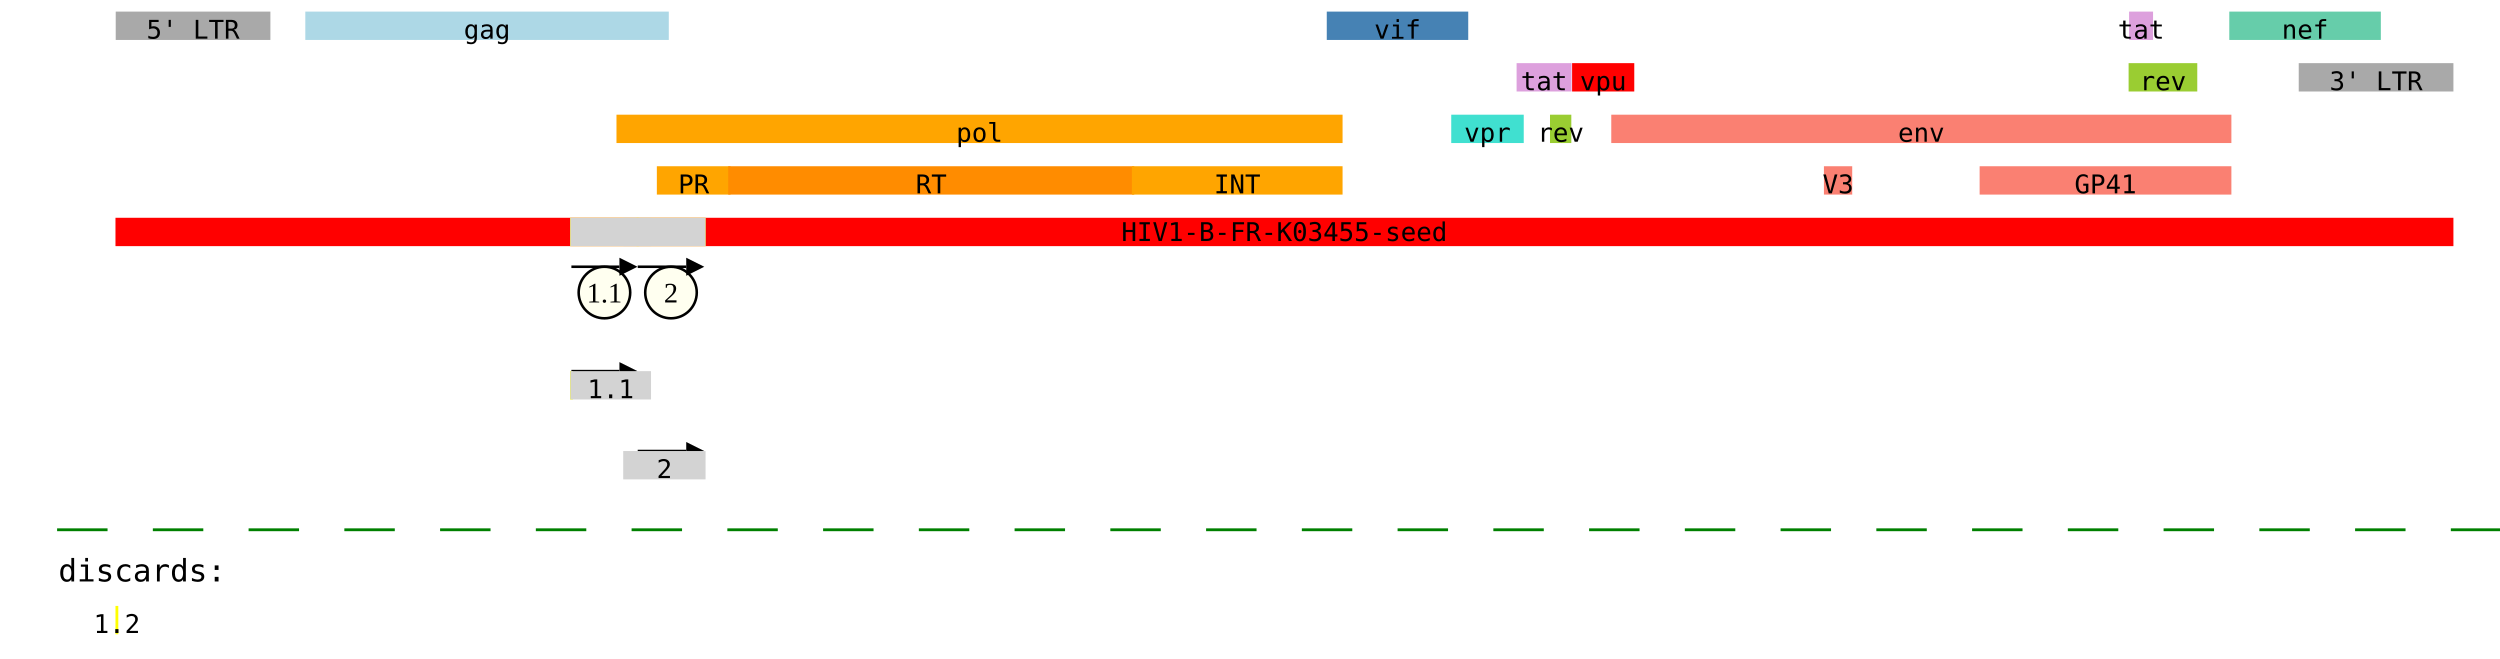
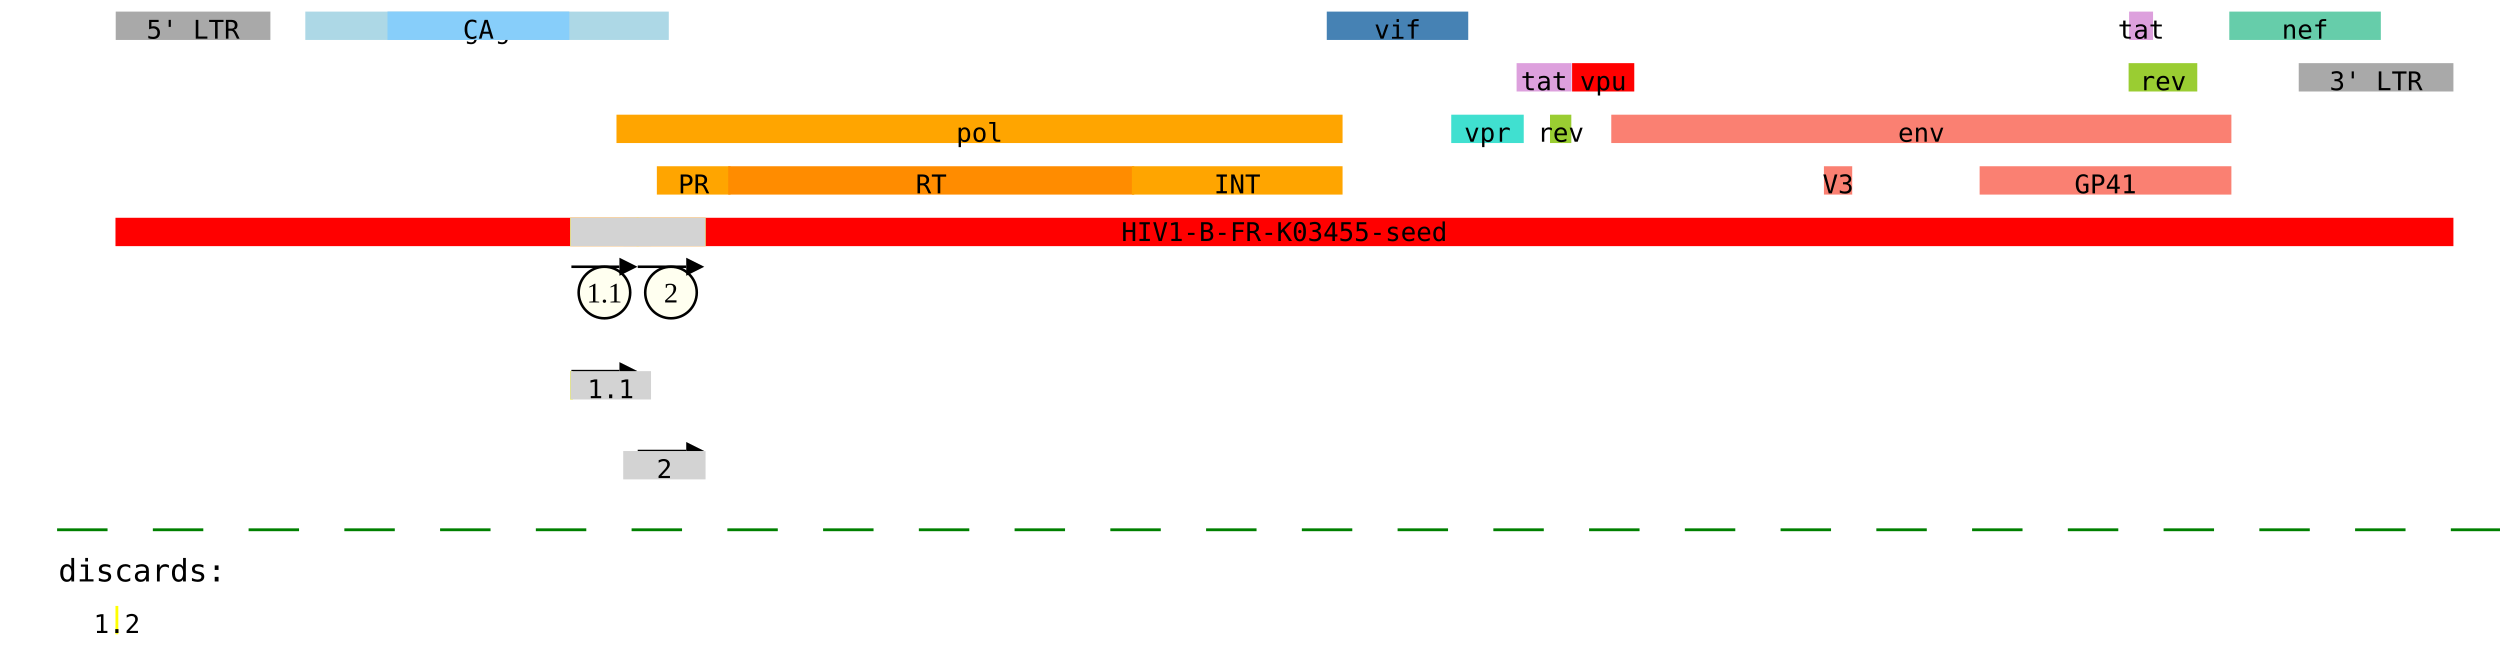
<svg xmlns="http://www.w3.org/2000/svg" width="970.0" height="255.6" viewBox="0.0 -255.6 970.0 255.6">
  <defs>
</defs>
  <g transform="translate(0 -240.6)">
    <g transform="translate(0.0 0)">
      <rect x="45.399" y="-10" width="59.016" height="10" fill="darkgrey" stroke="darkgrey" />
      <g transform="translate(74.90699 0)">
        <text x="0" y="0" font-size="10" font-family="monospace" text-anchor="middle">5' LTR</text>
      </g>
    </g>
    <g transform="translate(0.0 0)">
      <rect x="118.959" y="-10" width="140.034" height="10" fill="lightblue" stroke="lightblue" />
      <g transform="translate(188.9759 0)">
        <text x="0" y="0" font-size="10" font-family="monospace" text-anchor="middle">gag</text>
      </g>
    </g>
    <g transform="translate(0.0 0)">
+       <rect x="150.844" y="-10" width="69.551" height="10" fill="lightskyblue" stroke="lightskyblue" />
+       <g transform="translate(185.6196 0)">
+         <text x="0" y="0" font-size="10" font-family="monospace" text-anchor="middle">CA</text>
+       </g>
+     </g>
+     <g transform="translate(0.0 0)">
      <rect x="515.287" y="-10" width="53.888" height="10" fill="steelblue" stroke="steelblue" />
      <g transform="translate(542.2308 0)">
        <text x="0" y="0" font-size="10" font-family="monospace" text-anchor="middle">vif</text>
      </g>
    </g>
    <g transform="translate(0.0 0)">
      <rect x="826.587" y="-10" width="8.298" height="10" fill="plum" stroke="plum" />
      <g transform="translate(830.7362 0)">
        <text x="0" y="0" font-size="10" font-family="monospace" text-anchor="middle">tat</text>
      </g>
    </g>
    <g transform="translate(0.0 0)">
      <rect x="865.465" y="-10" width="57.804" height="10" fill="mediumaquamarine" stroke="mediumaquamarine" />
      <g transform="translate(894.3668 0)">
        <text x="0" y="0" font-size="10" font-family="monospace" text-anchor="middle">nef</text>
      </g>
    </g>
  </g>
  <g transform="translate(0 -220.6)">
    <g transform="translate(0.0 0)">
      <rect x="588.94" y="-10" width="20.325" height="10" fill="plum" stroke="plum" />
      <g transform="translate(599.1021 0)">
        <text x="0" y="0" font-size="10" font-family="monospace" text-anchor="middle">tat</text>
      </g>
    </g>
    <g transform="translate(0.0 0)">
      <rect x="610.476" y="-10" width="23.121" height="10" fill="red" stroke="red" />
      <g transform="translate(622.0371 0)">
        <text x="0" y="0" font-size="10" font-family="monospace" text-anchor="middle">vpu</text>
      </g>
    </g>
    <g transform="translate(0.0 0)">
      <rect x="826.401" y="-10" width="25.639" height="10" fill="yellowgreen" stroke="yellowgreen" />
      <g transform="translate(839.2202 0)">
        <text x="0" y="0" font-size="10" font-family="monospace" text-anchor="middle">rev</text>
      </g>
    </g>
    <g transform="translate(0.0 0)">
      <rect x="892.409" y="-10" width="59.016" height="10" fill="darkgrey" stroke="darkgrey" />
      <g transform="translate(921.9167 0)">
        <text x="0" y="0" font-size="10" font-family="monospace" text-anchor="middle">3' LTR</text>
      </g>
    </g>
  </g>
  <g transform="translate(0 -200.6)">
    <g transform="translate(0.0 0)">
      <rect x="239.694" y="-10" width="280.721" height="10" fill="orange" stroke="orange" />
      <g transform="translate(380.0543 0)">
        <text x="0" y="0" font-size="10" font-family="monospace" text-anchor="middle">pol</text>
      </g>
    </g>
    <g transform="translate(0.0 0)">
      <rect x="563.581" y="-10" width="27.13" height="10" fill="turquoise" stroke="turquoise" />
      <g transform="translate(577.146 0)">
        <text x="0" y="0" font-size="10" font-family="monospace" text-anchor="middle">vpr</text>
      </g>
    </g>
    <g transform="translate(0.0 0)">
      <rect x="601.899" y="-10" width="7.272" height="10" fill="yellowgreen" stroke="yellowgreen" />
      <g transform="translate(605.5351 0)">
        <text x="0" y="0" font-size="10" font-family="monospace" text-anchor="middle">rev</text>
      </g>
    </g>
    <g transform="translate(0.0 0)">
      <rect x="625.673" y="-10" width="239.605" height="10" fill="salmon" stroke="salmon" />
      <g transform="translate(745.4758 0)">
        <text x="0" y="0" font-size="10" font-family="monospace" text-anchor="middle">env</text>
      </g>
    </g>
  </g>
  <g transform="translate(0 -180.6)">
    <g transform="translate(0.0 0)">
      <rect x="255.357" y="-10" width="27.597" height="10" fill="orange" stroke="orange" />
      <g transform="translate(269.1552 0)">
        <text x="0" y="0" font-size="10" font-family="monospace" text-anchor="middle">PR</text>
      </g>
    </g>
    <g transform="translate(0.0 0)">
      <rect x="283.047" y="-10" width="156.536" height="10" fill="darkorange" stroke="darkorange" />
      <g transform="translate(361.3147 0)">
        <text x="0" y="0" font-size="10" font-family="monospace" text-anchor="middle">RT</text>
      </g>
    </g>
    <g transform="translate(0.0 0)">
      <rect x="439.676" y="-10" width="80.739" height="10" fill="orange" stroke="orange" />
      <g transform="translate(480.0452 0)">
        <text x="0" y="0" font-size="10" font-family="monospace" text-anchor="middle">INT</text>
      </g>
    </g>
    <g transform="translate(0.0 0)">
      <rect x="708.183" y="-10" width="9.976" height="10" fill="salmon" stroke="salmon" />
      <g transform="translate(713.171 0)">
        <text x="0" y="0" font-size="10" font-family="monospace" text-anchor="middle">V3</text>
      </g>
    </g>
    <g transform="translate(0.0 0)">
      <rect x="768.597" y="-10" width="96.681" height="10" fill="salmon" stroke="salmon" />
      <g transform="translate(816.9379 0)">
        <text x="0" y="0" font-size="10" font-family="monospace" text-anchor="middle">GP41</text>
      </g>
    </g>
  </g>
  <g transform="translate(0 -160.6)">
    <g transform="translate(0.0 0)">
      <rect x="45.306" y="-10" width="906.119" height="10" fill="red" stroke="red" />
    </g>
    <g transform="translate(0.0 0)">
      <rect x="221.7" y="-10" width="25.639" height="10" fill="yellow" stroke="yellow" />
    </g>
    <g transform="translate(0.0 0)">
      <rect x="247.432" y="-10" width="25.825" height="10" fill="yellow" stroke="yellow" />
    </g>
    <g transform="translate(0.0 0)">
      <rect x="221.793" y="-10" width="30.3" height="10" fill="lightgray" stroke="lightgray" />
    </g>
    <g transform="translate(0.0 0)">
      <rect x="242.304" y="-10" width="30.953" height="10" fill="lightgray" stroke="lightgray" />
    </g>
  </g>
  <g transform="translate(0.0 -162.1)">
    <rect x="498.323" y="11.5" width="0.0" height="-11.5" fill="transparent" stroke="transparent" />
    <g transform="translate(498.3233 0)">
      <text x="0" y="0" font-size="10" font-family="monospace" text-anchor="middle">HIV1-B-FR-K03455-seed</text>
    </g>
  </g>
  <g transform="translate(0 -132.1)">
    <g transform="translate(0.0 0)">
      <path d="M221.7,-20.0 L240.339,-20.0" stroke="black" />
      <circle cx="234.52" cy="-10.0" r="10.0" fill="ivory" stroke="black" />
      <path d="M247.339,-20.0 L240.339,-23.5 L240.339,-16.5 L247.339,-20.0" fill="black" />
      <text x="234.52" y="-10.0" font-size="11.0" text-anchor="middle" dy="0.35em">1.1</text>
    </g>
    <g transform="translate(0.0 0)">
      <path d="M247.432,-20.0 L266.257,-20.0" stroke="black" />
      <circle cx="260.345" cy="-10.0" r="10.0" fill="ivory" stroke="black" />
      <path d="M273.257,-20.0 L266.257,-23.5 L266.257,-16.5 L273.257,-20.0" fill="black" />
      <text x="260.345" y="-10.0" font-size="11.0" text-anchor="middle" dy="0.35em">2</text>
    </g>
  </g>
  <g transform="translate(0 -121.1)">
    <g transform="translate(0.0 0)">
      <path d="M221.7,9.5 L240.339,9.5" stroke="black" />
      <path d="M247.339,9.5 L240.339,6.0 L240.339,13.0 L247.339,9.5" fill="black" />
    </g>
  </g>
  <g transform="translate(0 -101.1)">
    <g transform="translate(0.0 0)">
      <rect x="221.7" y="-10" width="0.093" height="10" fill="yellow" stroke="yellow" />
    </g>
    <g transform="translate(0.0 0)">
      <rect x="221.793" y="-10" width="30.3" height="10" fill="lightgrey" stroke="lightgrey" />
      <g transform="translate(236.9436 0)">
        <text x="0" y="0" font-size="10" font-family="monospace" text-anchor="middle">1.1</text>
      </g>
    </g>
  </g>
  <g transform="translate(0 -90.1)">
    <g transform="translate(0.0 0)">
      <path d="M247.432,9.5 L266.257,9.5" stroke="black" />
      <path d="M273.257,9.5 L266.257,6.0 L266.257,13.0 L273.257,9.5" fill="black" />
    </g>
  </g>
  <g transform="translate(0 -70.1)">
    <g transform="translate(0.0 0)">
      <rect x="242.304" y="-10" width="30.953" height="10" fill="lightgrey" stroke="lightgrey" />
      <g transform="translate(257.7809 0)">
        <text x="0" y="0" font-size="10" font-family="monospace" text-anchor="middle">2</text>
      </g>
    </g>
  </g>
  <g transform="translate(0.0 -60.1)">
    <path d="M22.653,-0.0 L22.653,-0.0" stroke="black" />
    <path d="M22.653,-0.0 L22.653,-3.5 L22.653,3.5 L22.653,-0.0" fill="black" />
  </g>
  <g transform="translate(0 -50.0)">
    <g transform="translate(0.0 0)">
      <rect x="22.653" y="-0.1" width="18.575" height="0.1" fill="green" stroke="green" />
    </g>
    <g transform="translate(0.0 0)">
      <rect x="59.804" y="-0.1" width="18.575" height="0.1" fill="green" stroke="green" />
    </g>
    <g transform="translate(0.0 0)">
      <rect x="96.955" y="-0.1" width="18.575" height="0.1" fill="green" stroke="green" />
    </g>
    <g transform="translate(0.0 0)">
      <rect x="134.106" y="-0.1" width="18.575" height="0.1" fill="green" stroke="green" />
    </g>
    <g transform="translate(0.0 0)">
      <rect x="171.256" y="-0.1" width="18.575" height="0.1" fill="green" stroke="green" />
    </g>
    <g transform="translate(0.0 0)">
      <rect x="208.407" y="-0.1" width="18.575" height="0.1" fill="green" stroke="green" />
    </g>
    <g transform="translate(0.0 0)">
      <rect x="245.558" y="-0.1" width="18.575" height="0.1" fill="green" stroke="green" />
    </g>
    <g transform="translate(0.0 0)">
      <rect x="282.709" y="-0.1" width="18.575" height="0.1" fill="green" stroke="green" />
    </g>
    <g transform="translate(0.0 0)">
      <rect x="319.86" y="-0.1" width="18.575" height="0.1" fill="green" stroke="green" />
    </g>
    <g transform="translate(0.0 0)">
      <rect x="357.011" y="-0.1" width="18.575" height="0.1" fill="green" stroke="green" />
    </g>
    <g transform="translate(0.0 0)">
      <rect x="394.162" y="-0.1" width="18.575" height="0.1" fill="green" stroke="green" />
    </g>
    <g transform="translate(0.0 0)">
      <rect x="431.312" y="-0.1" width="18.575" height="0.1" fill="green" stroke="green" />
    </g>
    <g transform="translate(0.0 0)">
      <rect x="468.463" y="-0.1" width="18.575" height="0.1" fill="green" stroke="green" />
    </g>
    <g transform="translate(0.0 0)">
      <rect x="505.614" y="-0.1" width="18.575" height="0.1" fill="green" stroke="green" />
    </g>
    <g transform="translate(0.0 0)">
      <rect x="542.765" y="-0.1" width="18.575" height="0.1" fill="green" stroke="green" />
    </g>
    <g transform="translate(0.0 0)">
      <rect x="579.916" y="-0.1" width="18.575" height="0.1" fill="green" stroke="green" />
    </g>
    <g transform="translate(0.0 0)">
      <rect x="617.067" y="-0.1" width="18.575" height="0.1" fill="green" stroke="green" />
    </g>
    <g transform="translate(0.0 0)">
      <rect x="654.218" y="-0.1" width="18.575" height="0.1" fill="green" stroke="green" />
    </g>
    <g transform="translate(0.0 0)">
      <rect x="691.369" y="-0.1" width="18.575" height="0.1" fill="green" stroke="green" />
    </g>
    <g transform="translate(0.0 0)">
      <rect x="728.519" y="-0.1" width="18.575" height="0.1" fill="green" stroke="green" />
    </g>
    <g transform="translate(0.0 0)">
      <rect x="765.67" y="-0.1" width="18.575" height="0.1" fill="green" stroke="green" />
    </g>
    <g transform="translate(0.0 0)">
      <rect x="802.821" y="-0.1" width="18.575" height="0.1" fill="green" stroke="green" />
    </g>
    <g transform="translate(0.0 0)">
      <rect x="839.972" y="-0.1" width="18.575" height="0.1" fill="green" stroke="green" />
    </g>
    <g transform="translate(0.0 0)">
      <rect x="877.123" y="-0.1" width="18.575" height="0.1" fill="green" stroke="green" />
    </g>
    <g transform="translate(0.0 0)">
      <rect x="914.274" y="-0.1" width="18.575" height="0.1" fill="green" stroke="green" />
    </g>
    <g transform="translate(0.0 0)">
      <rect x="951.425" y="-0.1" width="18.575" height="0.1" fill="green" stroke="green" />
    </g>
  </g>
  <g transform="translate(0.0 -40.0)">
    <path d="M22.653,-0.0 L22.653,-0.0" stroke="black" />
    <path d="M22.653,-0.0 L22.653,-3.5 L22.653,3.5 L22.653,-0.0" fill="black" />
  </g>
  <g transform="translate(0.0 -30.0)">
    <rect x="22.653" y="0" width="0.0" height="0" fill="lightgrey" stroke="lightgrey" />
    <g transform="translate(22.65297 0)">
      <text x="0" y="0" font-size="12" font-family="monospace" text-anchor="left">discards:</text>
    </g>
  </g>
  <g transform="translate(0.0 -10.0)">
    <rect x="45.306" y="-10" width="0.093" height="10" fill="yellow" stroke="yellow" />
    <g transform="translate(45.35255 0)">
      <text x="0" y="0" font-size="10" font-family="monospace" text-anchor="middle">1.2</text>
    </g>
  </g>
</svg>
